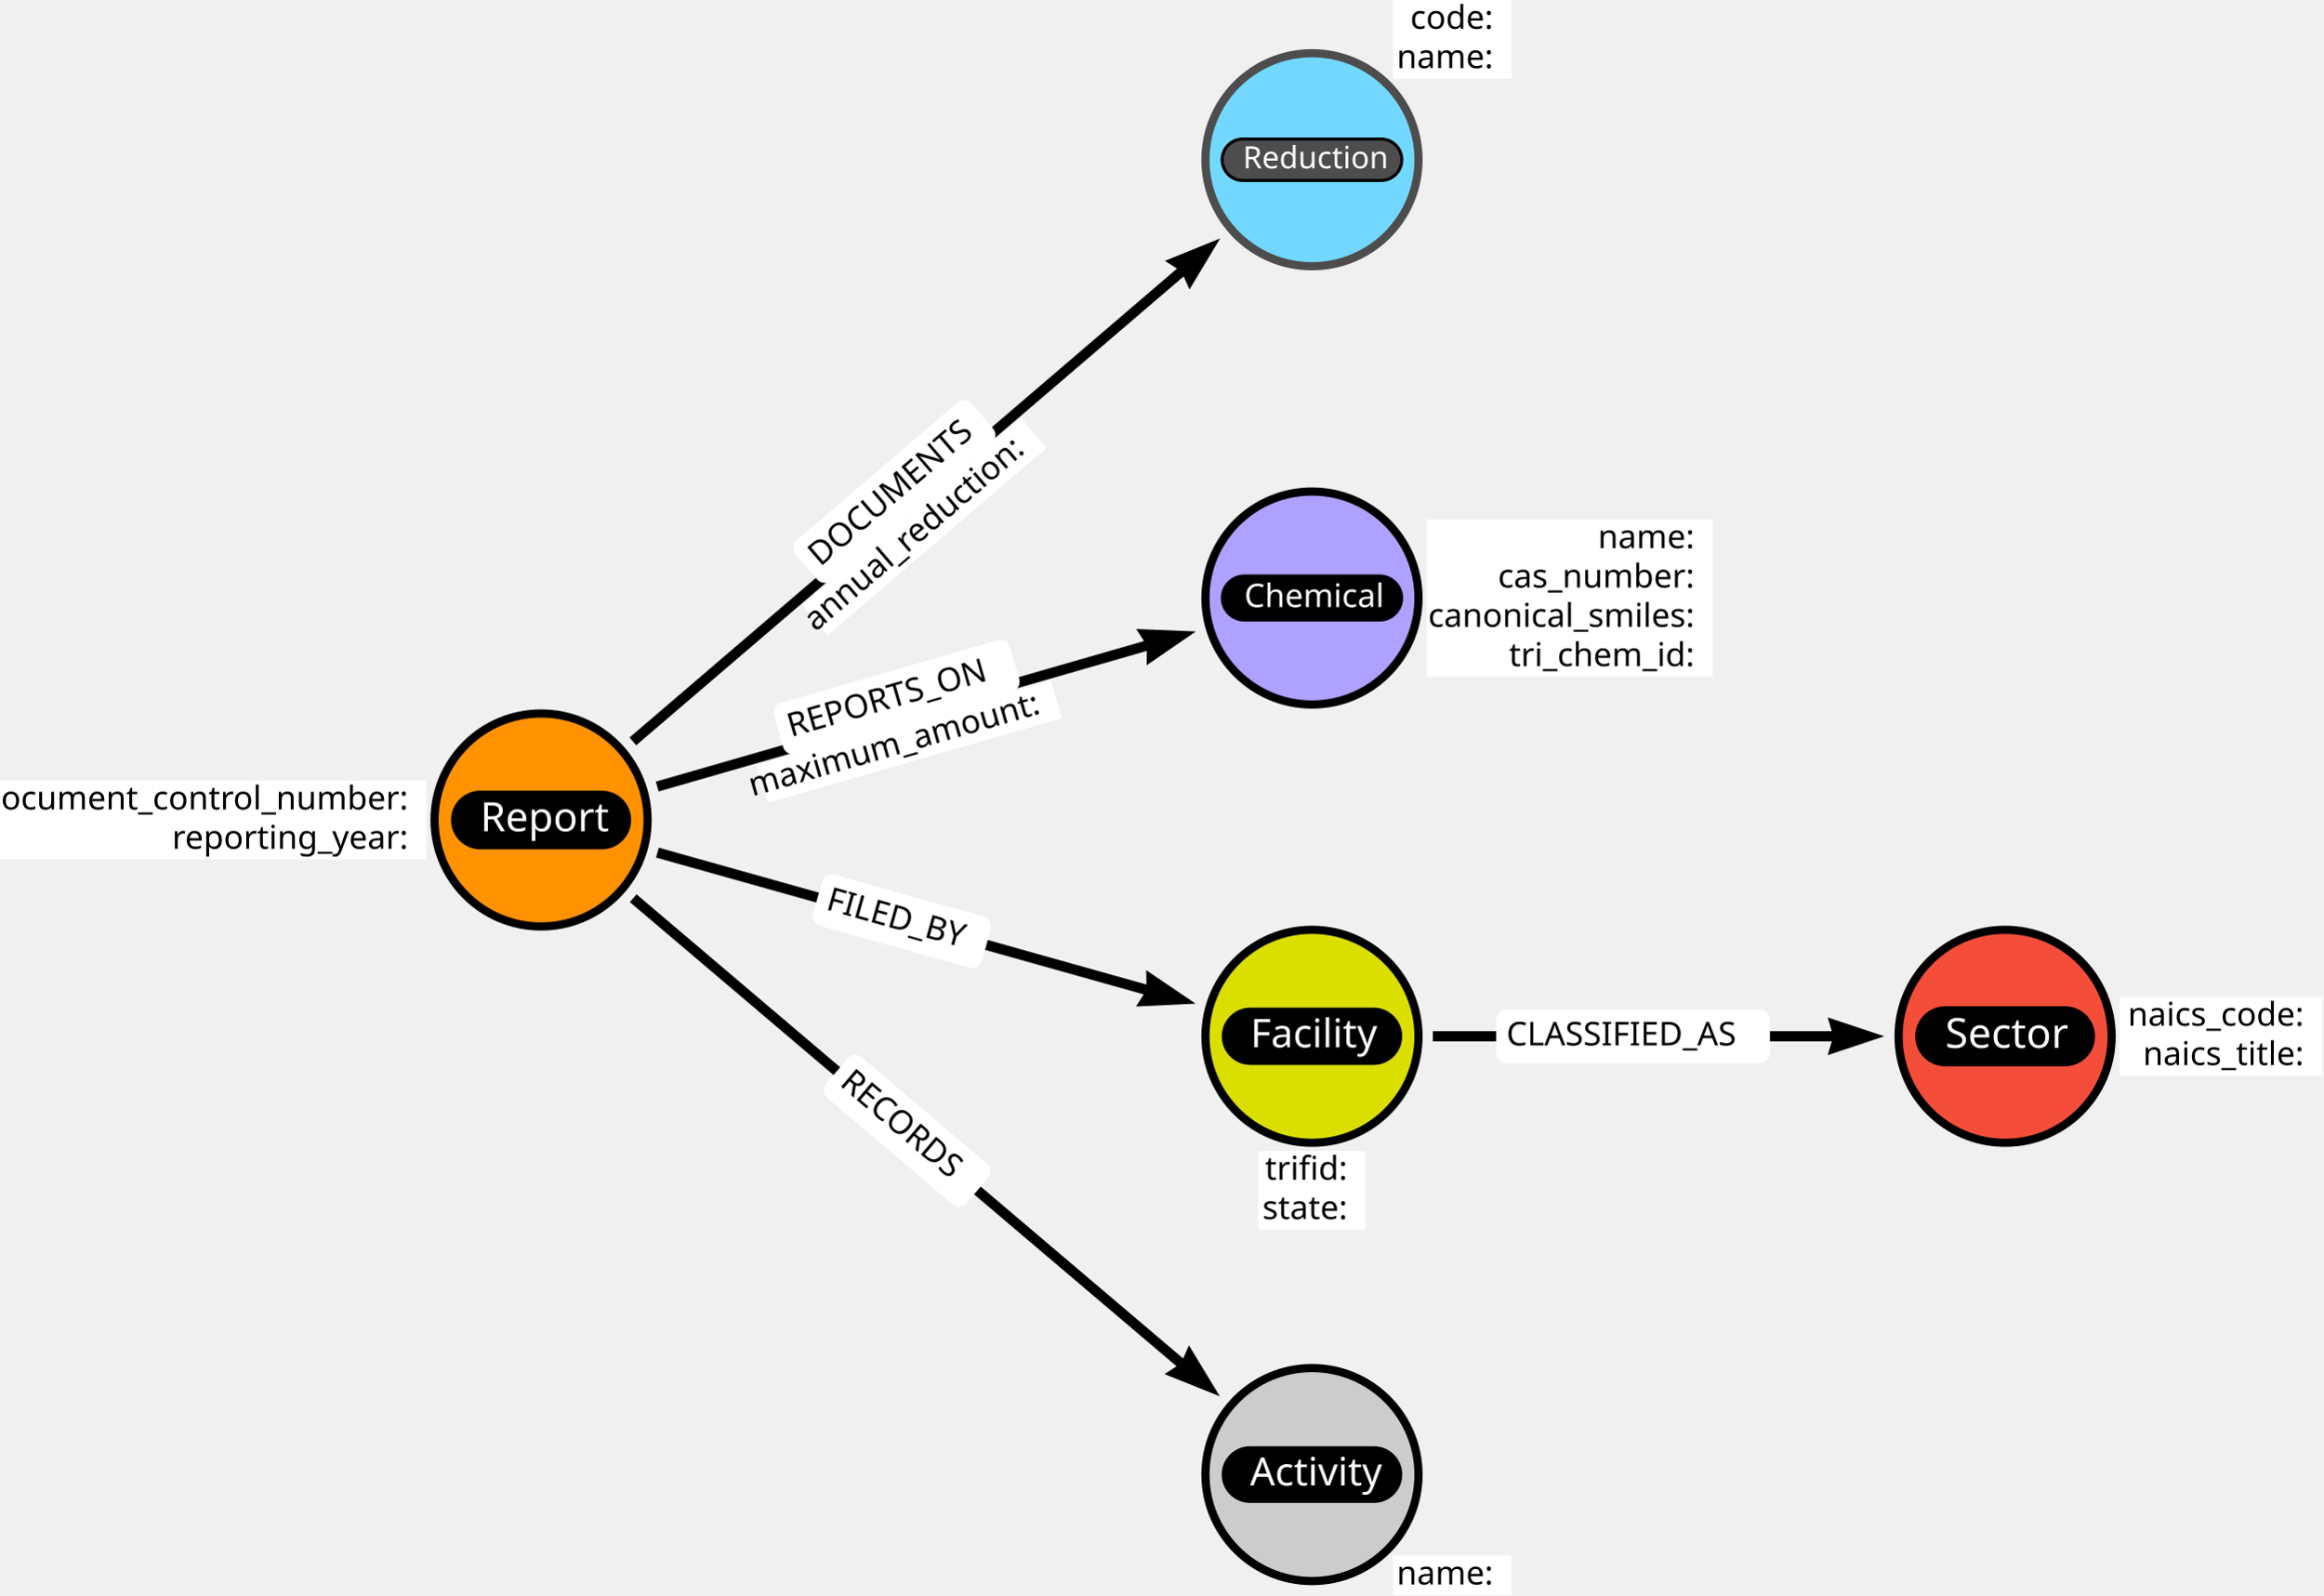
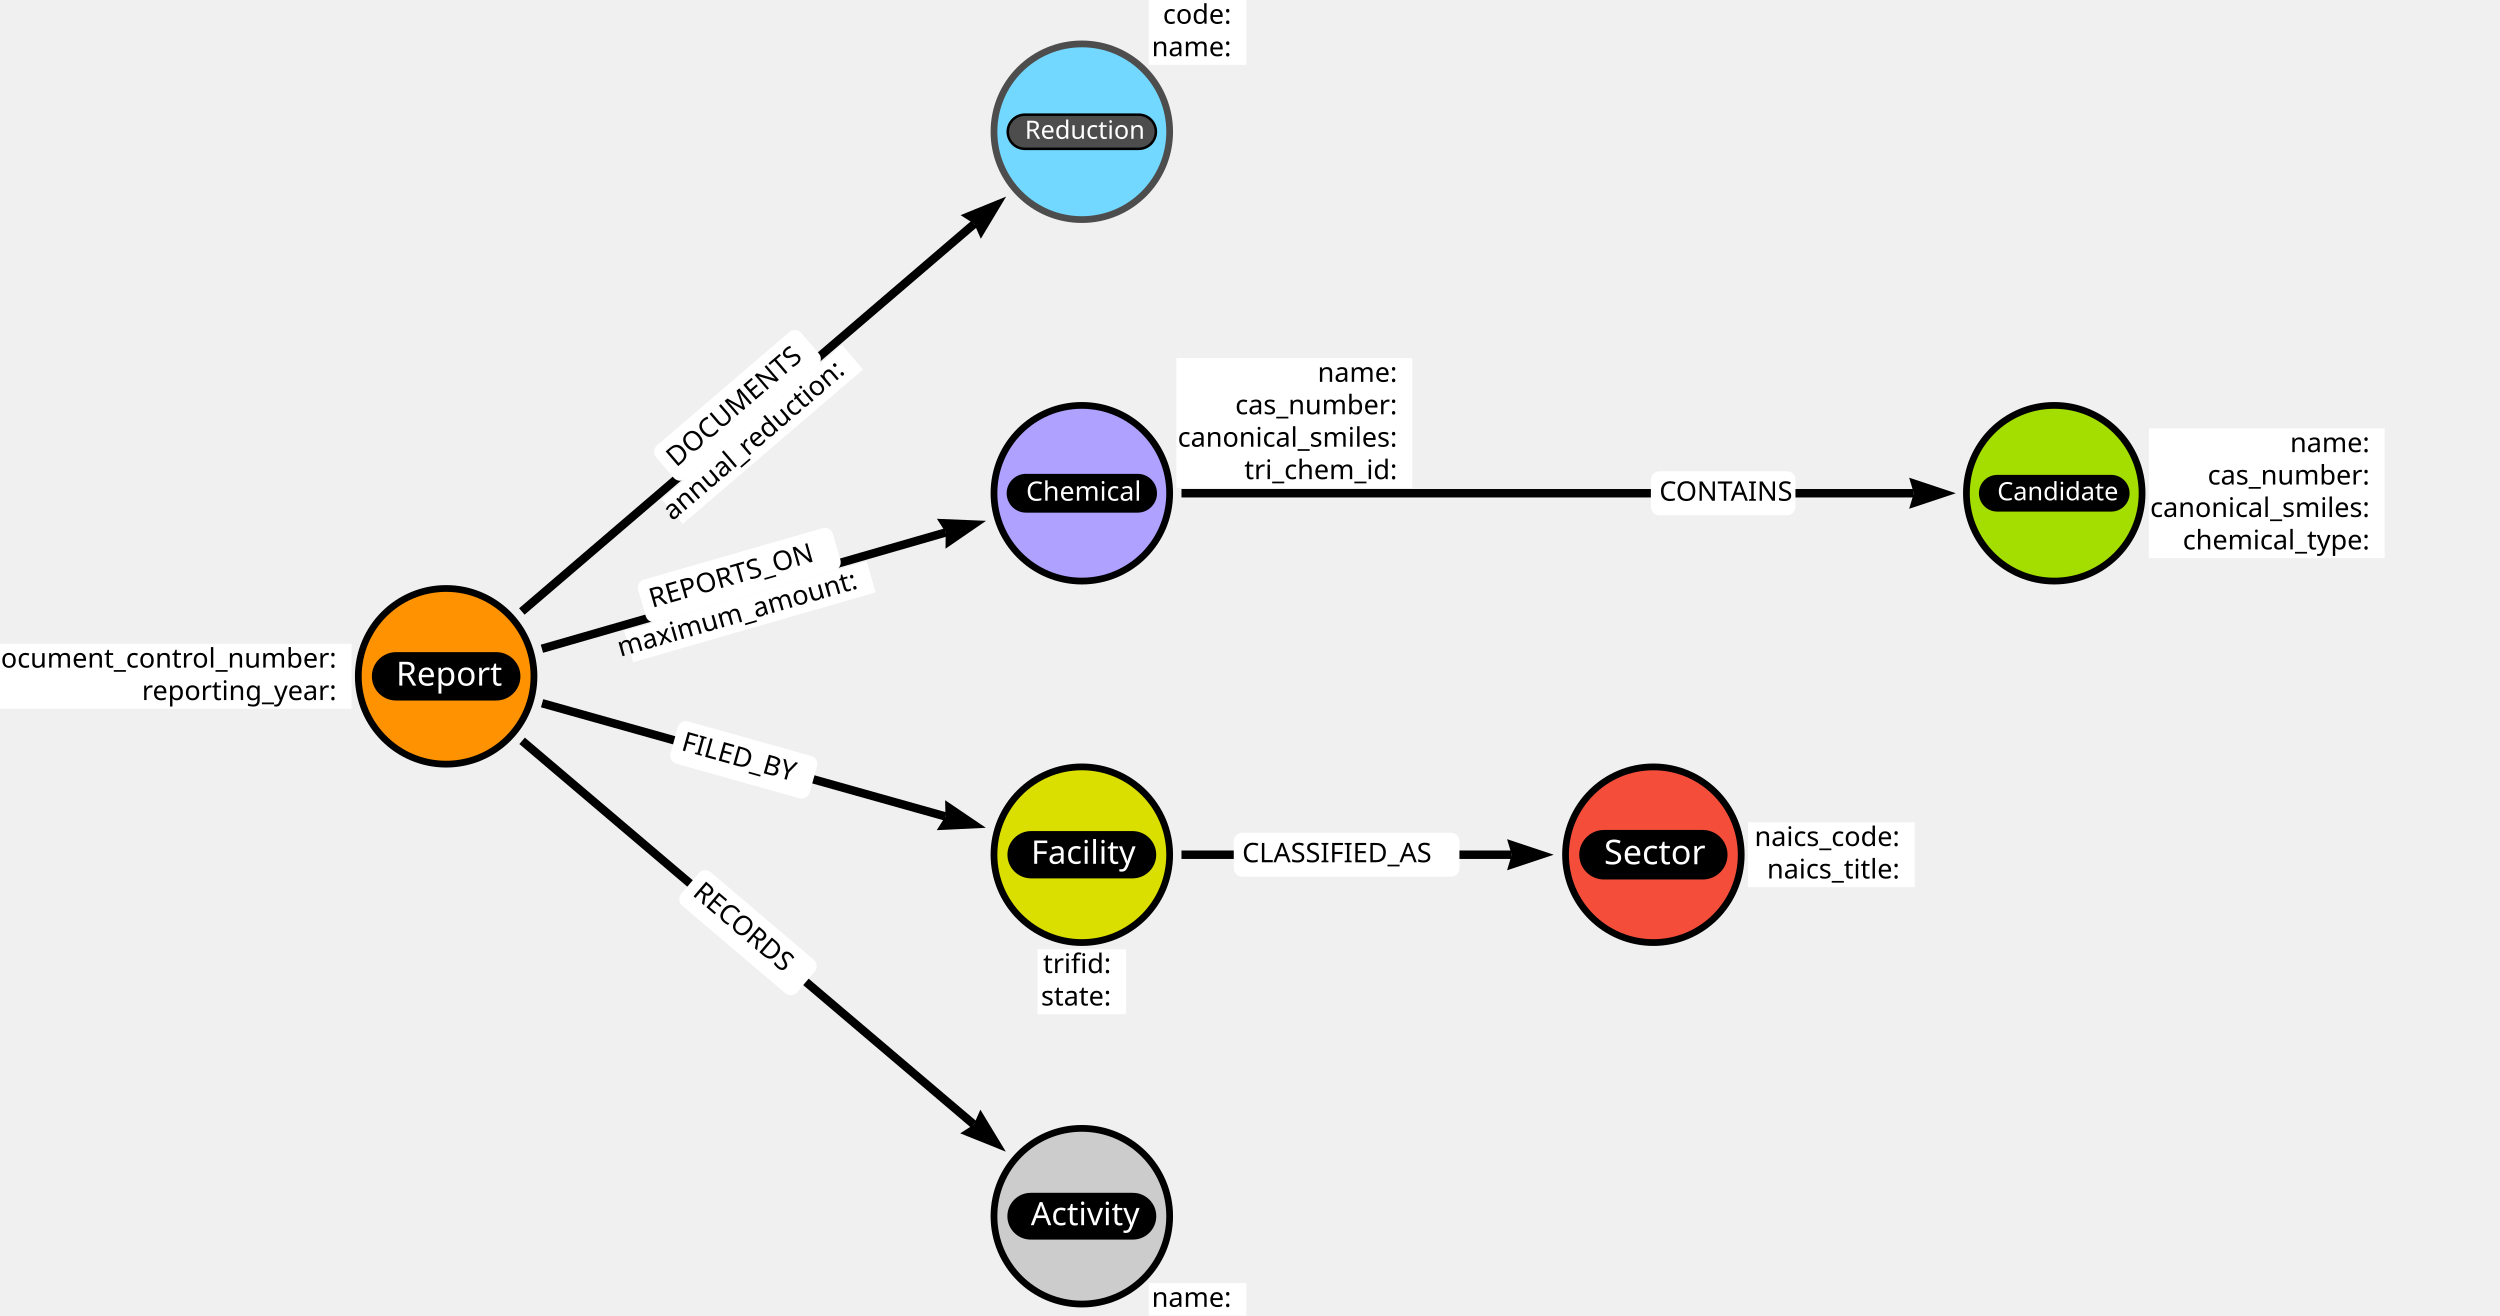
- <svg xmlns="http://www.w3.org/2000/svg" width="1134" height="779" viewBox="0 0 1134 779">
+ <svg xmlns="http://www.w3.org/2000/svg" width="1480" height="779" viewBox="0 0 1480 779">
  <defs>
    <style type="text/css" />
  </defs>
  <g transform="translate(316.1172 516.381) scale(1)">
    <g class="relationship">
      <g transform="translate(324.3203 -10.38301) rotate(0)" stroke-width="5" stroke="#000000">
        <path d="M 59 0 L 254.502 0" />
        <polygon points="-24.862,0 -27.625,9.208 0,0 -27.625,-9.208" fill="#000000" transform="translate(279.3637 0) rotate(0)" stroke="none" />
      </g>
      <g transform="translate(481.0711 -10.38301) rotate(0) translate(0 -13)">
        <g transform="translate(0 0)">
          <g transform="translate(-66.80078 0)" fill="#ffffff" stroke="#000000" stroke-width="0">
            <rect x="0" y="0" width="133.602" height="26" rx="5" ry="5" stroke="none" />
            <text xml:space="preserve" x="5" y="17.457" stroke="none" text-anchor="left" font-family="sans-serif" font-size="16" font-weight="normal" fill="#000000">CLASSIFIED_AS</text>
          </g>
        </g>
      </g>
    </g>
    <g class="relationship">
      <g transform="translate(-52 -116) rotate(-40.58573)" stroke-width="5" stroke="#000000">
        <path d="M 59 0 L 411.666 0" />
        <polygon points="-24.862,0 -27.625,9.208 0,0 -27.625,-9.208" fill="#000000" transform="translate(436.5278 0) rotate(0)" stroke="none" />
      </g>
      <g transform="translate(126.7196 -269.104) rotate(-40.58573) translate(0 -22.6)">
        <g transform="translate(0 0)">
          <g transform="translate(-56.55469 0)" fill="#ffffff" stroke="#000000" stroke-width="0">
            <rect x="0" y="0" width="113.109" height="26" rx="5" ry="5" stroke="none" />
            <text xml:space="preserve" x="5" y="17.457" stroke="none" text-anchor="left" font-family="sans-serif" font-size="16" font-weight="normal" fill="#000000">DOCUMENTS</text>
          </g>
        </g>
        <g transform="translate(0 26)">
          <g transform="translate(-70.27344 0)" fill="white">
            <rect x="0" y="0" width="140.547" height="19.2" rx="0" ry="0" stroke="none" />
            <g font-family="sans-serif" font-size="16" font-weight="normal" fill="#000000" text-anchor="end">
              <text xml:space="preserve" x="131.656" y="14.057" stroke="none">annual_reduction:</text>
              <text xml:space="preserve" x="136.102" y="14.057" stroke="none" text-anchor="start" />
            </g>
          </g>
        </g>
      </g>
    </g>
    <g class="relationship">
      <g transform="translate(-52 -116) rotate(-16.06679)" stroke-width="5" stroke="#000000">
        <path d="M 59 0 L 307.755 0" />
        <polygon points="-24.862,0 -27.625,9.208 0,0 -27.625,-9.208" fill="#000000" transform="translate(332.617 0) rotate(0)" stroke="none" />
      </g>
      <g transform="translate(124.2147 -166.7511) rotate(-16.06679) translate(0 -22.6)">
        <g transform="translate(0 0)">
          <g transform="translate(-59.98047 0)" fill="#ffffff" stroke="#000000" stroke-width="0">
            <rect x="0" y="0" width="119.961" height="26" rx="5" ry="5" stroke="none" />
            <text xml:space="preserve" x="5" y="17.457" stroke="none" text-anchor="left" font-family="sans-serif" font-size="16" font-weight="normal" fill="#000000">REPORTS_ON</text>
          </g>
        </g>
        <g transform="translate(0 26)">
          <g transform="translate(-74.69141 0)" fill="white">
            <rect x="0" y="0" width="149.383" height="19.2" rx="0" ry="0" stroke="none" />
            <g font-family="sans-serif" font-size="16" font-weight="normal" fill="#000000" text-anchor="end">
              <text xml:space="preserve" x="140.492" y="14.057" stroke="none">maximum_amount:</text>
              <text xml:space="preserve" x="144.938" y="14.057" stroke="none" text-anchor="start" />
            </g>
          </g>
        </g>
      </g>
    </g>
    <g class="relationship">
      <g transform="translate(-52 -116) rotate(15.67715)" stroke-width="5" stroke="#000000">
        <path d="M 59 0 L 306.998 0" />
        <polygon points="-24.862,0 -27.625,9.208 0,0 -27.625,-9.208" fill="#000000" transform="translate(331.8605 0) rotate(0)" stroke="none" />
      </g>
      <g transform="translate(124.1915 -66.55059) rotate(15.67715) translate(0 -13)">
        <g transform="translate(0 0)">
          <g transform="translate(-42.79297 0)" fill="#ffffff" stroke="#000000" stroke-width="0">
            <rect x="0" y="0" width="85.586" height="26" rx="5" ry="5" stroke="none" />
            <text xml:space="preserve" x="5" y="17.457" stroke="none" text-anchor="left" font-family="sans-serif" font-size="16" font-weight="normal" fill="#000000">FILED_BY</text>
          </g>
        </g>
      </g>
    </g>
    <g class="relationship">
      <g transform="translate(-52 -116) rotate(40.34196)" stroke-width="5" stroke="#000000">
        <path d="M 59 0 L 409.871 0" />
        <polygon points="-24.862,0 -27.625,9.208 0,0 -27.625,-9.208" fill="#000000" transform="translate(434.7327 0) rotate(0)" stroke="none" />
      </g>
      <g transform="translate(126.6853 35.76126) rotate(40.34196) translate(0 -13)">
        <g transform="translate(0 0)">
          <g transform="translate(-45.00391 0)" fill="#ffffff" stroke="#000000" stroke-width="0">
            <rect x="0" y="0" width="90.008" height="26" rx="5" ry="5" stroke="none" />
            <text xml:space="preserve" x="5" y="17.457" stroke="none" text-anchor="left" font-family="sans-serif" font-size="16" font-weight="normal" fill="#000000">RECORDS</text>
          </g>
        </g>
      </g>
    </g>
    <g class="node">
      <g fill="#aea1ff" stroke="#000000" stroke-width="4">
        <circle cx="324.32" cy="-224.383" r="52" />
      </g>
      <g transform="translate(324.3203 -224.383)">
        <g transform="scale(0.3960772) translate(0 -27)">
          <g transform="translate(0 0)">
            <g transform="translate(-110.3594 0)">
              <g fill="#000000" stroke="#000000" stroke-width="4">
                <rect x="0" y="0" width="220.719" height="54" rx="27" ry="27" />
                <text xml:space="preserve" x="27" y="38.143" stroke="none" font-family="sans-serif" font-size="40" font-weight="normal" fill="#ffffff">Chemical</text>
              </g>
            </g>
          </g>
        </g>
-         <g transform="translate(56 -38.4)">
+         <g transform="translate(56 -80)">
          <g transform="translate(0 0)">
            <g transform="translate(0 0)" fill="white">
              <rect x="0" y="0" width="139.617" height="76.8" rx="0" ry="0" stroke="none" />
              <g font-family="sans-serif" font-size="16" font-weight="normal" fill="#000000" text-anchor="end">
                <text xml:space="preserve" x="130.727" y="14.057" stroke="none">name:</text>
                <text xml:space="preserve" x="135.172" y="14.057" stroke="none" text-anchor="start" />
                <text xml:space="preserve" x="130.727" y="33.257" stroke="none" text-anchor="end">cas_number:</text>
                <text xml:space="preserve" x="135.172" y="33.257" stroke="none" text-anchor="start" />
                <text xml:space="preserve" x="130.727" y="52.457" stroke="none" text-anchor="end">canonical_smiles:</text>
                <text xml:space="preserve" x="135.172" y="52.457" stroke="none" text-anchor="start" />
                <text xml:space="preserve" x="130.727" y="71.657" stroke="none" text-anchor="end">tri_chem_id:</text>
                <text xml:space="preserve" x="135.172" y="71.657" stroke="none" text-anchor="start" />
              </g>
            </g>
          </g>
        </g>
      </g>
    </g>
    <g class="node">
      <g fill="#dbdf00" stroke="#000000" stroke-width="4">
        <circle cx="324.32" cy="-10.383" r="52" />
      </g>
      <g transform="translate(324.3203 -10.38301)">
        <g transform="scale(0.4827176) translate(0 -27)">
          <g transform="translate(0 0)">
            <g transform="translate(-89.22656 0)">
              <g fill="#000000" stroke="#000000" stroke-width="4">
                <rect x="0" y="0" width="178.453" height="54" rx="27" ry="27" />
                <text xml:space="preserve" x="27" y="38.143" stroke="none" font-family="sans-serif" font-size="40" font-weight="normal" fill="#ffffff">Facility</text>
              </g>
            </g>
          </g>
        </g>
        <g transform="translate(3.429011037612589e-15 56)">
          <g transform="translate(0 0)">
            <g transform="translate(-26.23438 0)" fill="white">
              <rect x="0" y="0" width="52.469" height="38.4" rx="0" ry="0" stroke="none" />
              <g font-family="sans-serif" font-size="16" font-weight="normal" fill="#000000" text-anchor="end">
                <text xml:space="preserve" x="43.578" y="14.057" stroke="none">trifid:</text>
                <text xml:space="preserve" x="48.023" y="14.057" stroke="none" text-anchor="start" />
                <text xml:space="preserve" x="43.578" y="33.257" stroke="none" text-anchor="end">state:</text>
                <text xml:space="preserve" x="48.023" y="33.257" stroke="none" text-anchor="start" />
              </g>
            </g>
          </g>
        </g>
      </g>
    </g>
    <g class="node">
      <g fill="#cccccc" stroke="#000000" stroke-width="4">
        <circle cx="324.32" cy="203.617" r="52" />
      </g>
      <g transform="translate(324.3203 203.617)">
        <g transform="scale(0.4772595) translate(0 -27)">
          <g transform="translate(0 0)">
            <g transform="translate(-90.33984 0)">
              <g fill="#000000" stroke="#000000" stroke-width="4">
                <rect x="0" y="0" width="180.68" height="54" rx="27" ry="27" />
                <text xml:space="preserve" x="27" y="38.143" stroke="none" font-family="sans-serif" font-size="40" font-weight="normal" fill="#ffffff">Activity</text>
              </g>
            </g>
          </g>
        </g>
        <g transform="translate(39.59798 39.59798)">
          <g transform="translate(0 0)">
            <g transform="translate(0 0)" fill="white">
              <rect x="0" y="0" width="57.805" height="19.2" rx="0" ry="0" stroke="none" />
              <g font-family="sans-serif" font-size="16" font-weight="normal" fill="#000000" text-anchor="end">
                <text xml:space="preserve" x="48.914" y="14.057" stroke="none">name:</text>
                <text xml:space="preserve" x="53.359" y="14.057" stroke="none" text-anchor="start" />
              </g>
            </g>
          </g>
        </g>
      </g>
    </g>
    <g class="node">
      <g fill="#73d8ff" stroke="#4d4d4d" stroke-width="4">
        <circle cx="324.32" cy="-438.383" r="52" />
      </g>
      <g transform="translate(324.3203 -438.383)">
        <g transform="scale(0.3745877) translate(0 -27)">
          <g transform="translate(0 0)">
            <g transform="translate(-117.0586 0)">
              <g fill="#4d4d4d" stroke="#000000" stroke-width="4">
                <rect x="0" y="0" width="234.117" height="54" rx="27" ry="27" />
                <text xml:space="preserve" x="27" y="38.143" stroke="none" font-family="sans-serif" font-size="40" font-weight="normal" fill="#ffffff">Reduction</text>
              </g>
            </g>
          </g>
        </g>
        <g transform="translate(39.59798 -77.99798)">
          <g transform="translate(0 0)">
            <g transform="translate(0 0)" fill="white">
              <rect x="0" y="0" width="57.805" height="38.4" rx="0" ry="0" stroke="none" />
              <g font-family="sans-serif" font-size="16" font-weight="normal" fill="#000000" text-anchor="end">
                <text xml:space="preserve" x="48.914" y="14.057" stroke="none">code:</text>
                <text xml:space="preserve" x="53.359" y="14.057" stroke="none" text-anchor="start" />
                <text xml:space="preserve" x="48.914" y="33.257" stroke="none" text-anchor="end">name:</text>
                <text xml:space="preserve" x="53.359" y="33.257" stroke="none" text-anchor="start" />
              </g>
            </g>
          </g>
        </g>
      </g>
    </g>
    <g class="node">
      <g fill="#f44e3b" stroke="#000000" stroke-width="4">
        <circle cx="662.684" cy="-10.383" r="52" />
      </g>
      <g transform="translate(662.6841 -10.38301)">
        <g transform="scale(0.5056338) translate(0 -27)">
          <g transform="translate(0 0)">
            <g transform="translate(-84.80273 0)">
              <g fill="#000000" stroke="#000000" stroke-width="4">
                <rect x="0" y="0" width="169.605" height="54" rx="27" ry="27" />
                <text xml:space="preserve" x="27" y="38.143" stroke="none" font-family="sans-serif" font-size="40" font-weight="normal" fill="#ffffff">Sector</text>
              </g>
            </g>
          </g>
        </g>
        <g transform="translate(56 -19.2)">
          <g transform="translate(0 0)">
            <g transform="translate(0 0)" fill="white">
              <rect x="0" y="0" width="98.727" height="38.4" rx="0" ry="0" stroke="none" />
              <g font-family="sans-serif" font-size="16" font-weight="normal" fill="#000000" text-anchor="end">
                <text xml:space="preserve" x="89.836" y="14.057" stroke="none">naics_code:</text>
                <text xml:space="preserve" x="94.281" y="14.057" stroke="none" text-anchor="start" />
                <text xml:space="preserve" x="89.836" y="33.257" stroke="none" text-anchor="end">naics_title:</text>
                <text xml:space="preserve" x="94.281" y="33.257" stroke="none" text-anchor="start" />
              </g>
            </g>
          </g>
        </g>
      </g>
    </g>
    <g class="node">
      <g fill="#fe9200" stroke="#000000" stroke-width="4">
        <circle cx="-52" cy="-116" r="52" />
      </g>
      <g transform="translate(-52 -116)">
        <g transform="scale(0.493847) translate(0 -27)">
          <g transform="translate(0 0)">
            <g transform="translate(-87.0293 0)">
              <g fill="#000000" stroke="#000000" stroke-width="4">
                <rect x="0" y="0" width="174.059" height="54" rx="27" ry="27" />
                <text xml:space="preserve" x="27" y="38.143" stroke="none" font-family="sans-serif" font-size="40" font-weight="normal" fill="#ffffff">Report</text>
              </g>
            </g>
          </g>
        </g>
        <g transform="translate(-56 -19.2)">
          <g transform="translate(0 0)">
            <g transform="translate(-208.1172 0)" fill="white">
              <rect x="0" y="0" width="208.117" height="38.4" rx="0" ry="0" stroke="none" />
              <g font-family="sans-serif" font-size="16" font-weight="normal" fill="#000000" text-anchor="end">
                <text xml:space="preserve" x="199.227" y="14.057" stroke="none">document_control_number:</text>
                <text xml:space="preserve" x="203.672" y="14.057" stroke="none" text-anchor="start" />
                <text xml:space="preserve" x="199.227" y="33.257" stroke="none" text-anchor="end">reporting_year:</text>
                <text xml:space="preserve" x="203.672" y="33.257" stroke="none" text-anchor="start" />
              </g>
            </g>
          </g>
        </g>
      </g>
    </g>
+     <g class="relationship">
+       <g transform="translate(324.3203 -224.383) rotate(0)" stroke-width="5" stroke="#000000">
+         <path d="M 59 0 L 492.5 0" />
+         <polygon points="-24.862,0 -27.625,9.208 0,0 -27.625,-9.208" fill="#000000" transform="translate(517.4 0) rotate(0)" stroke="none" />
+       </g>
+       <g transform="translate(704 -224.383) rotate(0) translate(0 -13)">
+         <g transform="translate(0 0)">
+           <g transform="translate(-42.79297 0)" fill="#ffffff" stroke="#000000" stroke-width="0">
+             <rect x="0" y="0" width="85.586" height="26" rx="5" ry="5" stroke="none" />
+             <text xml:space="preserve" x="5" y="17.457" stroke="none" text-anchor="left" font-family="sans-serif" font-size="16" font-weight="normal" fill="#000000">CONTAINS</text>
+           </g>
+         </g>
+       </g>
+     </g>
+     <g class="node">
+       <g fill="#a4dd00" stroke="#000000" stroke-width="4">
+         <circle cx="900" cy="-224.383" r="52" />
+       </g>
+       <g transform="translate(900 -224.383)">
+         <g transform="scale(0.3745877) translate(0 -27)">
+           <g transform="translate(0 0)">
+             <g transform="translate(-117.0586 0)">
+               <g fill="#000000" stroke="#000000" stroke-width="4">
+                 <rect x="0" y="0" width="234.117" height="54" rx="27" ry="27" />
+                 <text xml:space="preserve" x="27" y="38.143" stroke="none" font-family="sans-serif" font-size="40" font-weight="normal" fill="#ffffff">Candidate</text>
+               </g>
+             </g>
+           </g>
+         </g>
+         <g transform="translate(56 -38.4)">
+           <g transform="translate(0 0)">
+             <g transform="translate(0 0)" fill="white">
+               <rect x="0" y="0" width="139.617" height="76.8" rx="0" ry="0" stroke="none" />
+               <g font-family="sans-serif" font-size="16" font-weight="normal" fill="#000000" text-anchor="end">
+                 <text xml:space="preserve" x="130.727" y="14.057" stroke="none">name:</text>
+                 <text xml:space="preserve" x="135.172" y="14.057" stroke="none" text-anchor="start" />
+                 <text xml:space="preserve" x="130.727" y="33.257" stroke="none" text-anchor="end">cas_number:</text>
+                 <text xml:space="preserve" x="135.172" y="33.257" stroke="none" text-anchor="start" />
+                 <text xml:space="preserve" x="130.727" y="52.457" stroke="none" text-anchor="end">canonical_smiles:</text>
+                 <text xml:space="preserve" x="135.172" y="52.457" stroke="none" text-anchor="start" />
+                 <text xml:space="preserve" x="130.727" y="71.657" stroke="none" text-anchor="end">chemical_type:</text>
+                 <text xml:space="preserve" x="135.172" y="71.657" stroke="none" text-anchor="start" />
+               </g>
+             </g>
+           </g>
+         </g>
+       </g>
+     </g>
  </g>
</svg>
